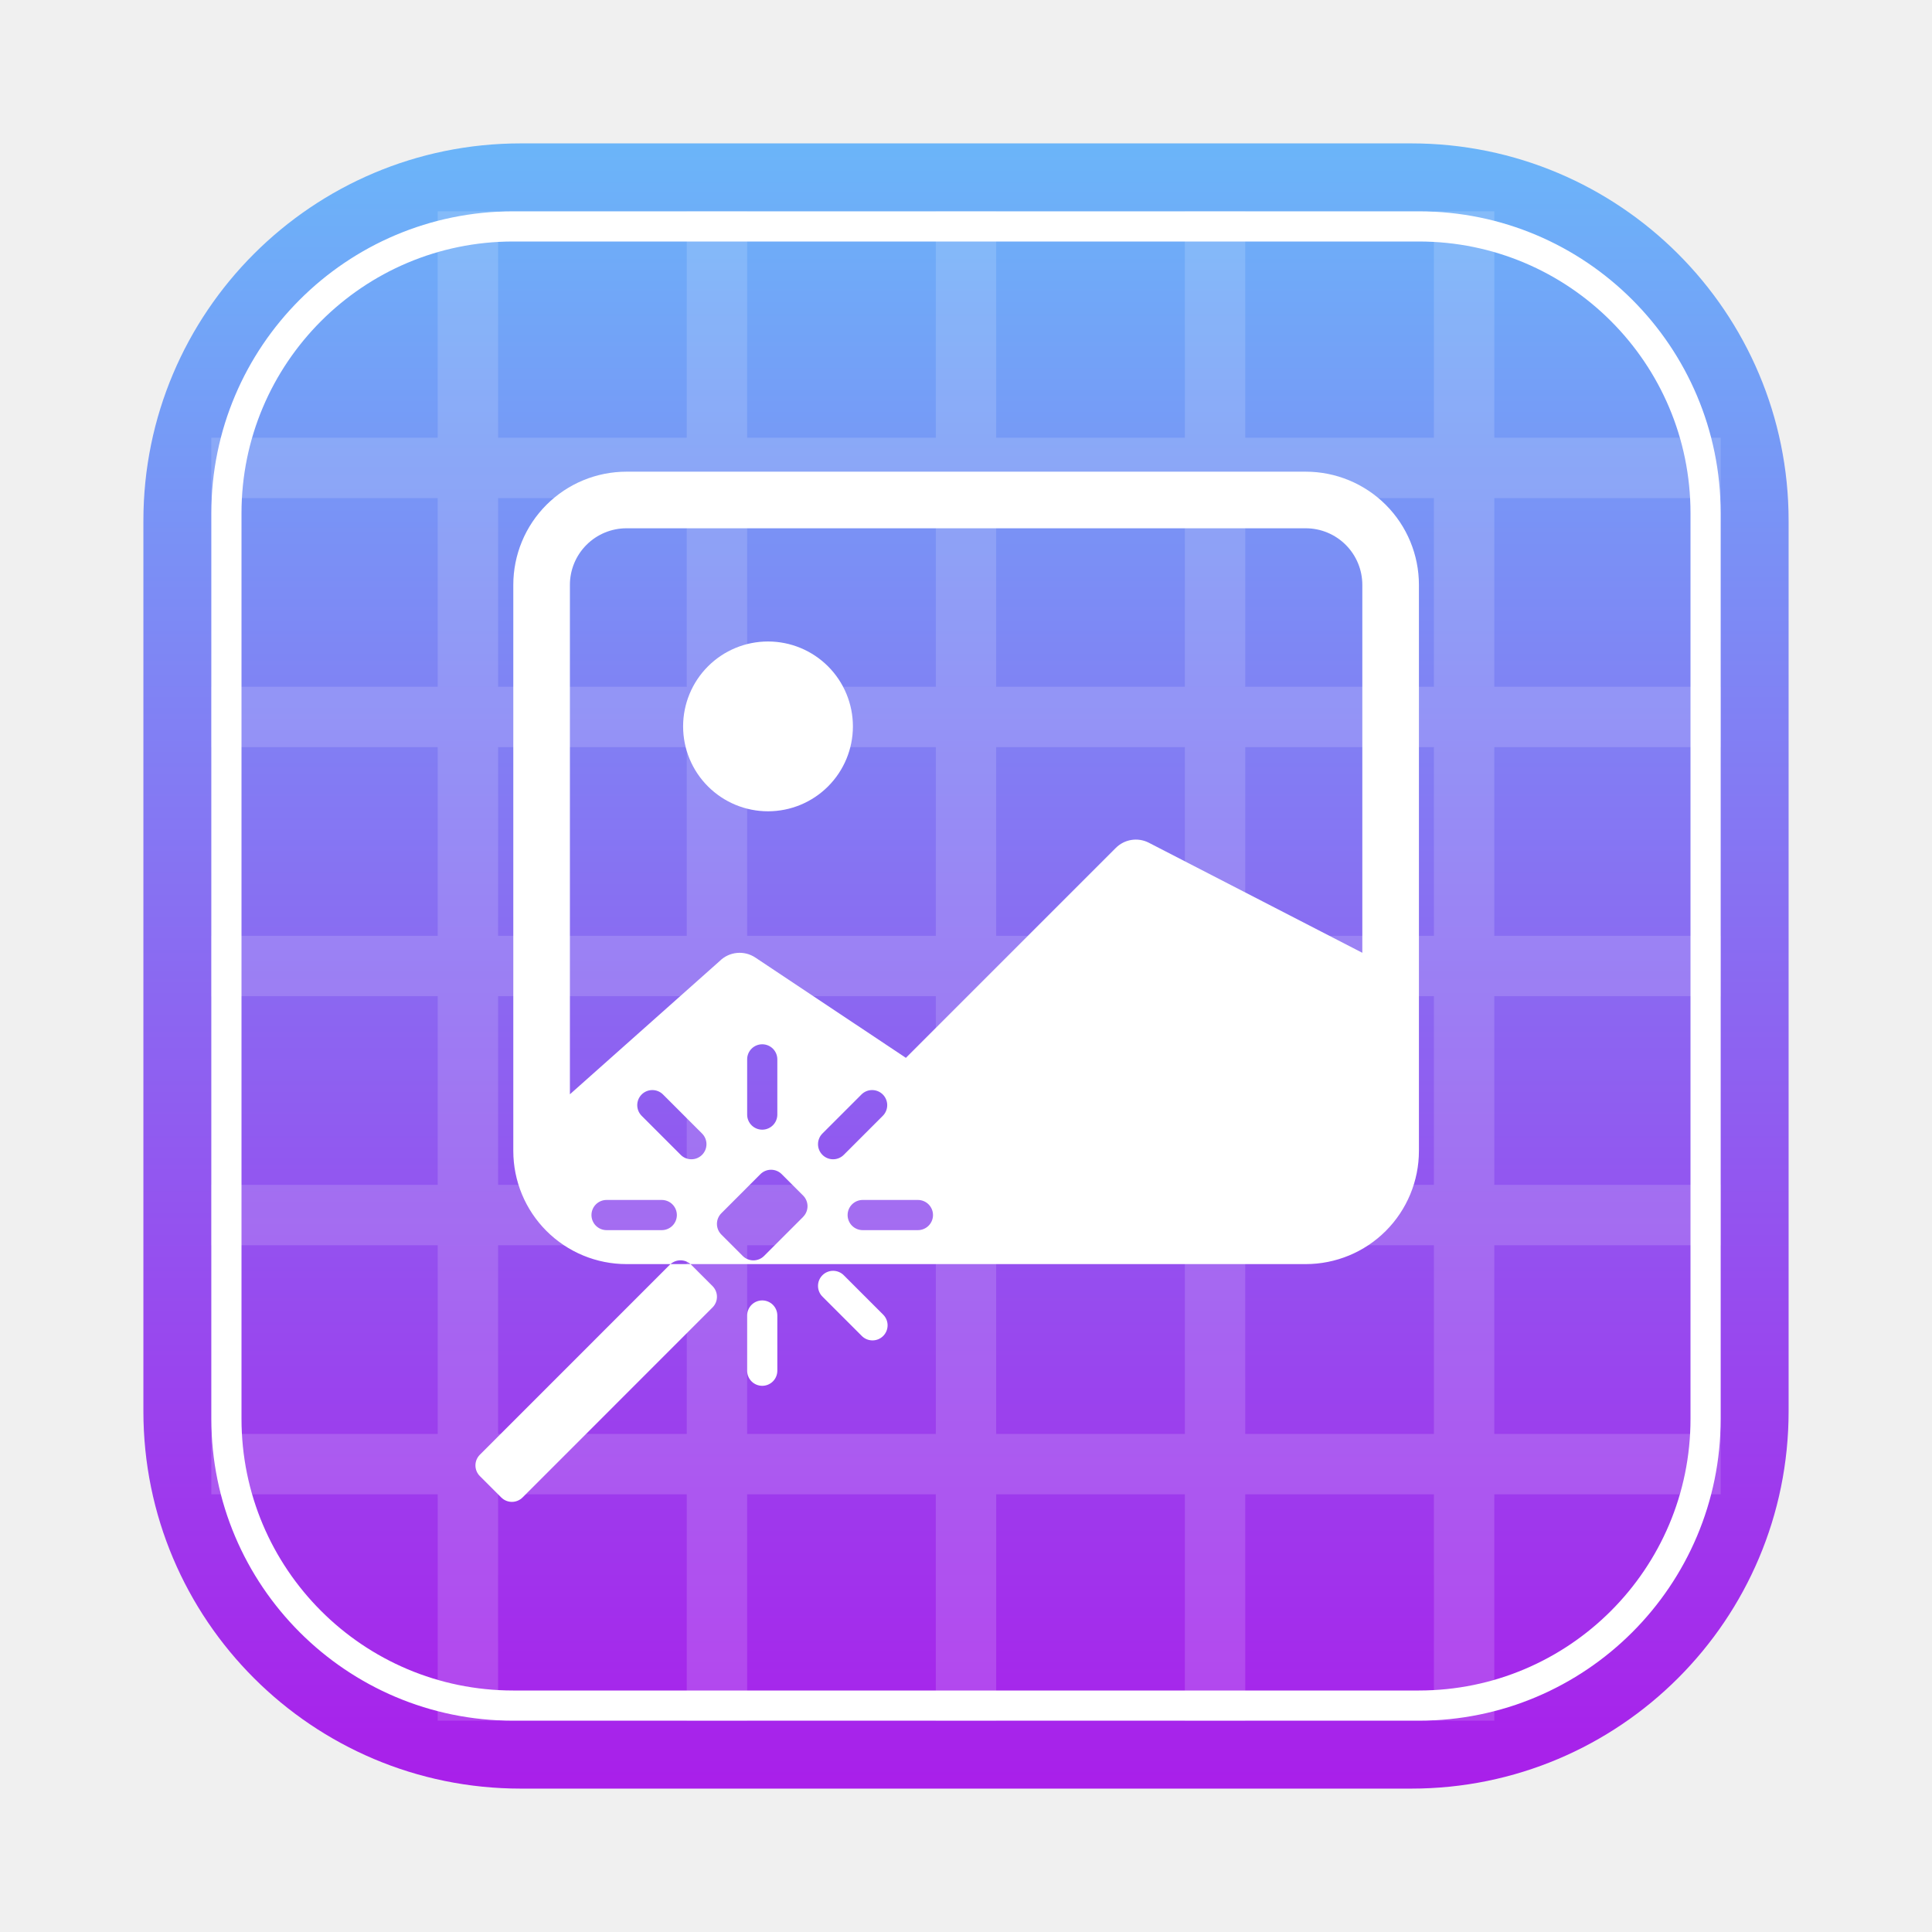
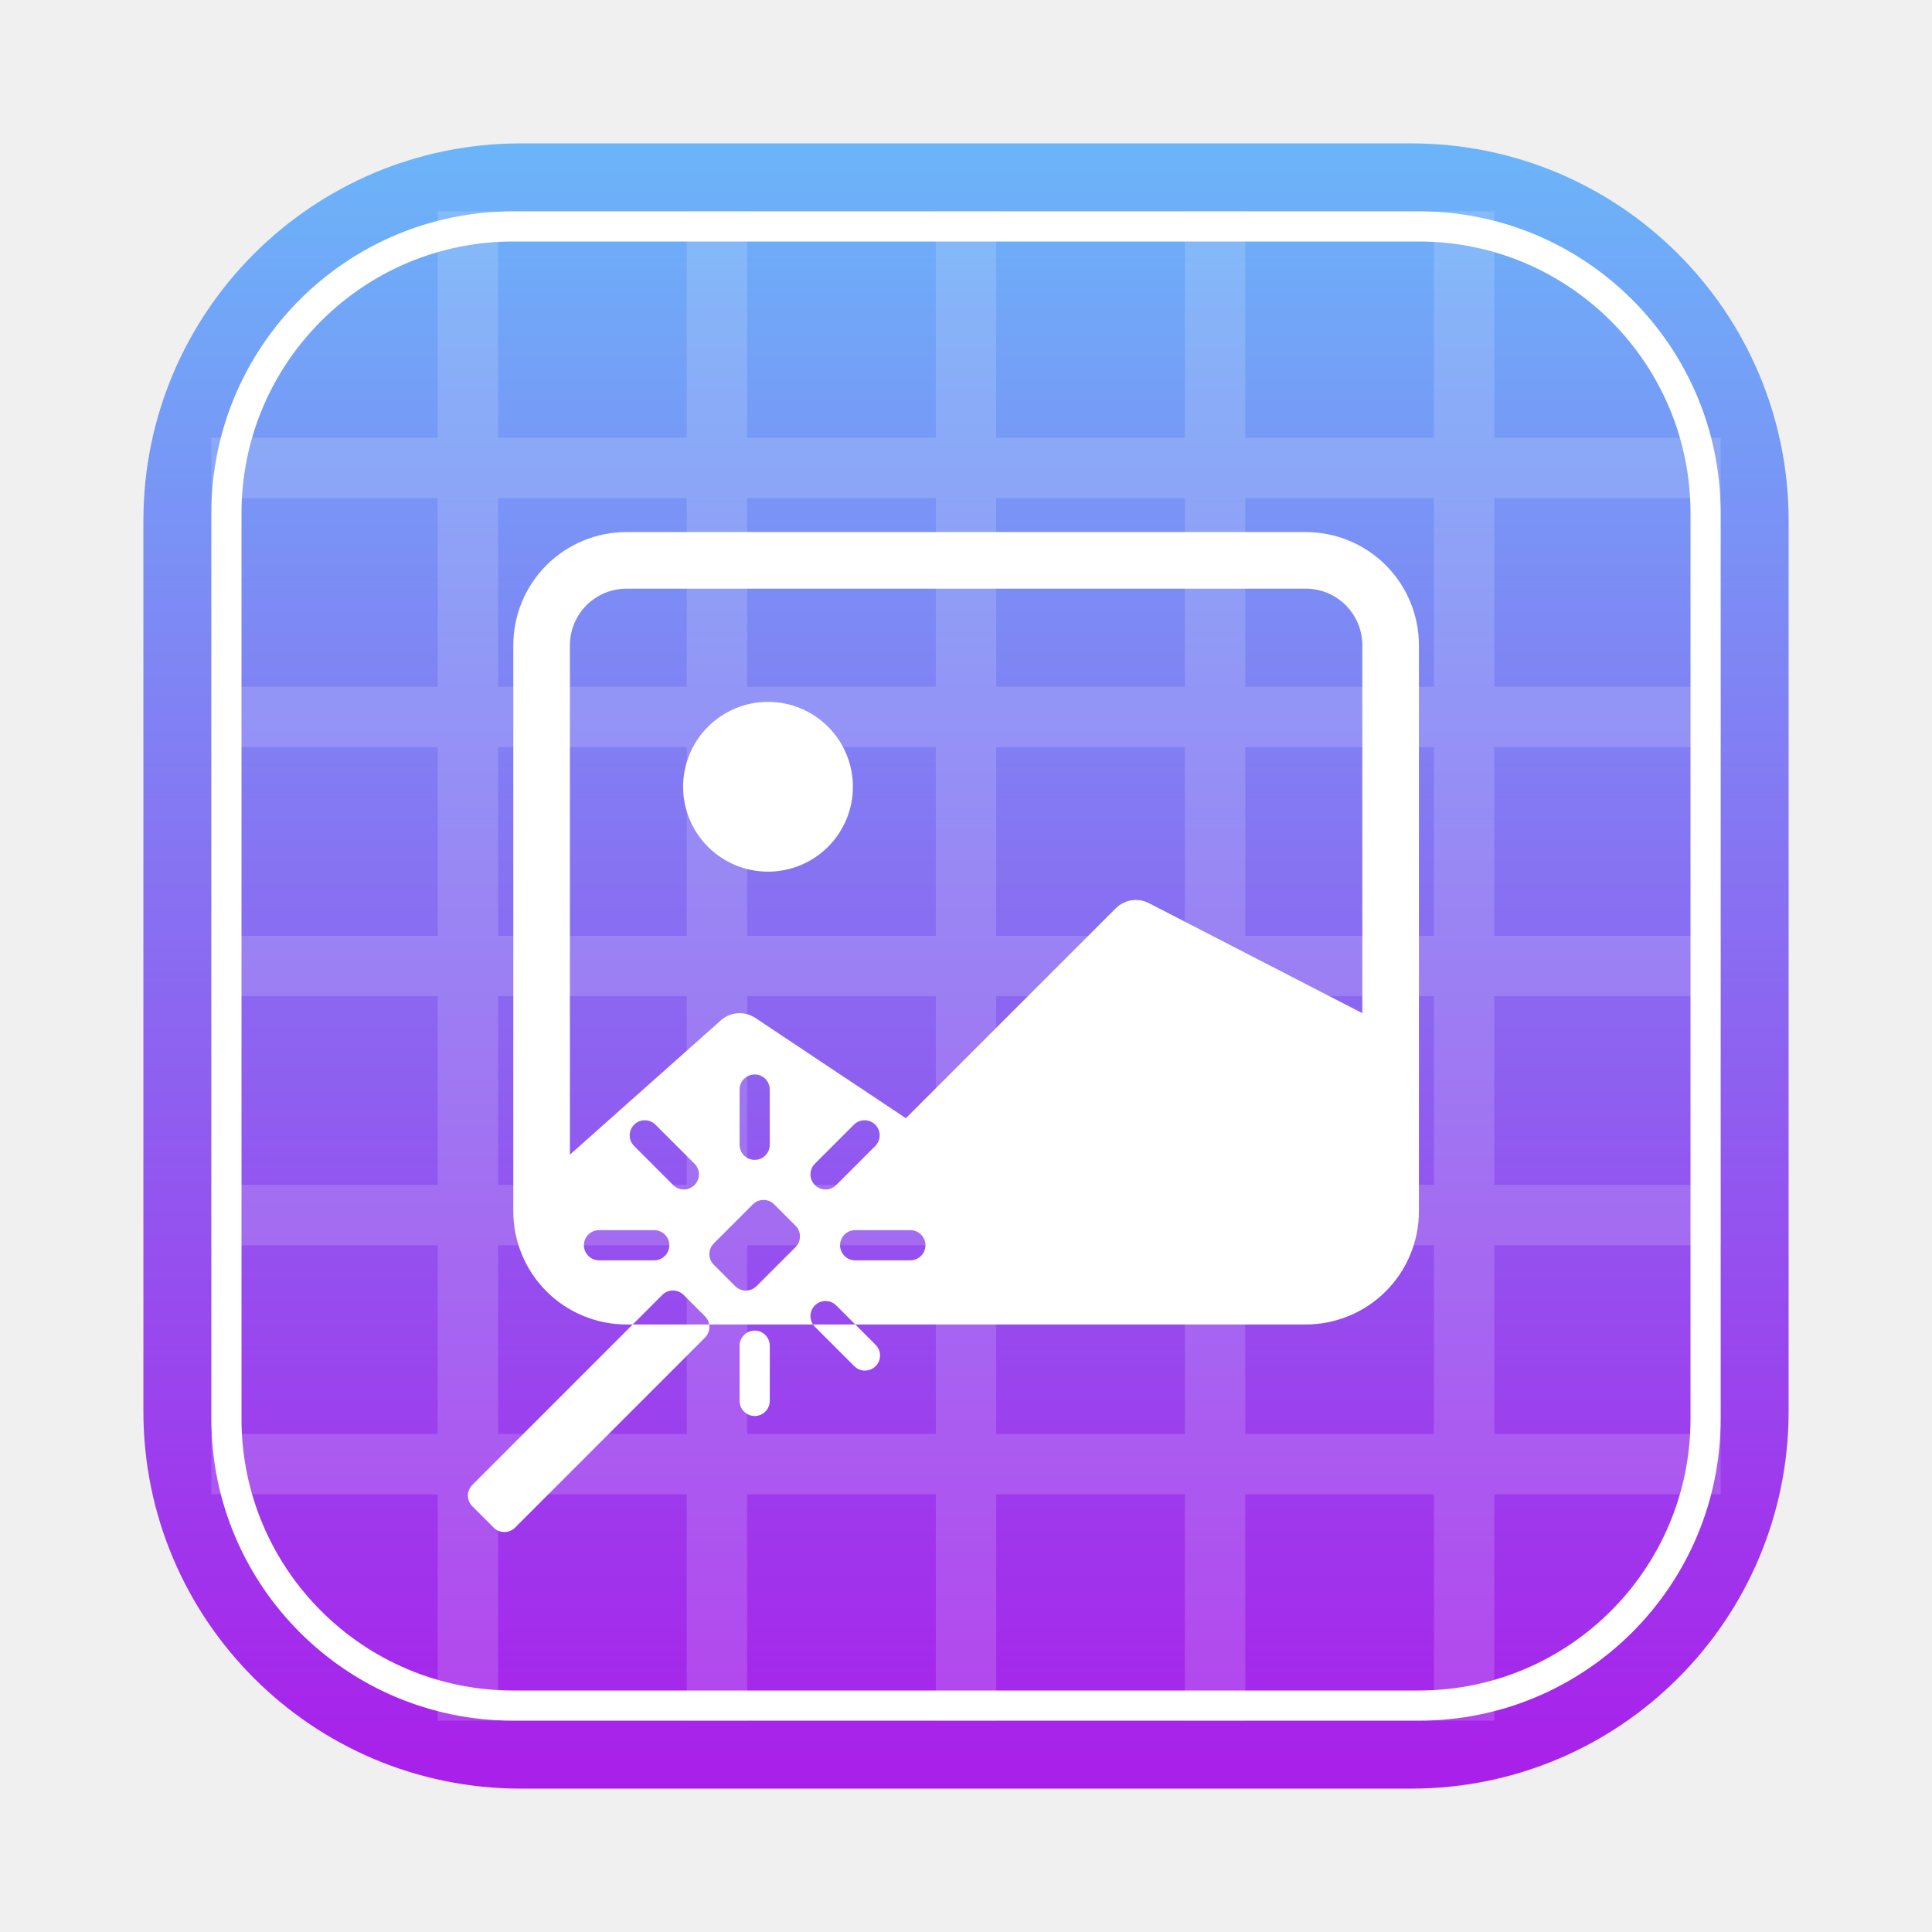
<svg xmlns="http://www.w3.org/2000/svg" width="256" height="256" viewBox="0 0 256 256" fill="none">
  <rect x="19" y="19" width="218" height="218" rx="50" fill="url(#paint0_linear_2_3)" />
  <path fill-rule="evenodd" clip-rule="evenodd" d="M66 28H58V58H28V66H58V91H28V99H58V124H28V132H58V157H28V165H58V190H28V198H58V228H66V198H91V228H99V198H124V228H132V198H157V228H165V198H190V228H198V198H228V190H198V165H228V157H198V132H228V124H198V99H228V91H198V66H228V58H198V28H190V58H165V28H157V58H132V28H124V58H99V28H91V58H66V28ZM190 190V165H165V190H190ZM157 190V165H132V190H157ZM124 190V165H99V190H124ZM91 190V165H66V190H91ZM91 157H66V132H91V157ZM124 157H99V132H124V157ZM157 157H132V132H157V157ZM190 157H165V132H190V157ZM190 124V99H165V124H190ZM157 124V99H132V124H157ZM124 124V99H99V124H124ZM91 124V99H66V124H91ZM91 91H66V66H91V91ZM124 91H99V66H124V91ZM157 91H132V66H157V91ZM190 91H165V66H190V91Z" fill="white" fill-opacity="0.15" />
-   <path fill-rule="evenodd" clip-rule="evenodd" d="M83.015 62.5C79.037 62.5 75.221 64.08 72.408 66.893C69.595 69.706 68.015 73.522 68.015 77.5V152.5C68.015 156.478 69.595 160.294 72.408 163.107C75.221 165.92 79.037 167.5 83.015 167.5H88.845C88.815 167.527 88.785 167.555 88.756 167.584L63.584 192.76C63.209 193.135 62.998 193.644 62.998 194.174C62.998 194.704 63.209 195.213 63.584 195.588L66.416 198.42C66.791 198.795 67.3 199.006 67.83 199.006C68.36 199.006 68.869 198.795 69.244 198.42L94.416 173.24C94.79 172.865 95 172.357 95 171.828C95 171.299 94.79 170.791 94.416 170.416L91.584 167.584C91.555 167.555 91.525 167.527 91.495 167.5H173.015C176.993 167.5 180.809 165.92 183.622 163.107C186.435 160.294 188.015 156.478 188.015 152.5V77.5C188.015 73.522 186.435 69.706 183.622 66.893C180.809 64.08 176.993 62.5 173.015 62.5H83.015ZM91.495 167.5C91.13 167.178 90.659 166.998 90.17 166.998C89.681 166.998 89.21 167.178 88.845 167.5H91.495ZM173.015 70C175.004 70 176.912 70.79 178.318 72.197C179.725 73.603 180.515 75.511 180.515 77.5V126.25L152.188 111.647C151.484 111.295 150.688 111.173 149.911 111.298C149.135 111.423 148.417 111.79 147.86 112.345L120.035 140.17L100.085 126.88C99.365 126.4 98.501 126.185 97.639 126.27C96.778 126.354 95.973 126.734 95.36 127.345L75.515 145V77.5C75.515 75.511 76.305 73.603 77.712 72.197C79.118 70.79 81.026 70 83.015 70H173.015ZM113.015 96.25C113.015 99.234 111.83 102.095 109.72 104.205C107.61 106.315 104.749 107.5 101.765 107.5C98.781 107.5 95.92 106.315 93.81 104.205C91.7 102.095 90.515 99.234 90.515 96.25C90.515 93.266 91.7 90.405 93.81 88.295C95.92 86.185 98.781 85 101.765 85C104.749 85 107.61 86.185 109.72 88.295C111.83 90.405 113.015 93.266 113.015 96.25ZM99.586 149.102C99.211 148.727 99 148.218 99 147.688V140.372C99 139.842 99.211 139.333 99.586 138.958C99.961 138.583 100.47 138.372 101 138.372C101.53 138.372 102.039 138.583 102.414 138.958C102.789 139.333 103 139.842 103 140.372V147.688C103 148.218 102.789 148.727 102.414 149.102C102.039 149.477 101.53 149.688 101 149.688C100.47 149.688 99.961 149.477 99.586 149.102ZM117.561 146.421C117.566 146.946 117.364 147.451 117 147.828L111.828 153C111.644 153.191 111.423 153.343 111.179 153.448C110.935 153.553 110.672 153.608 110.407 153.61C110.141 153.613 109.878 153.562 109.632 153.462C109.386 153.361 109.163 153.213 108.975 153.025C108.787 152.837 108.639 152.614 108.538 152.368C108.438 152.122 108.387 151.859 108.39 151.593C108.392 151.328 108.447 151.065 108.552 150.821C108.657 150.577 108.809 150.356 109 150.172L114.172 145C114.549 144.636 115.054 144.434 115.579 144.439C116.103 144.443 116.605 144.654 116.976 145.024C117.346 145.395 117.557 145.897 117.561 146.421ZM90.821 153.448C90.577 153.343 90.356 153.191 90.172 153L85 147.828C84.636 147.451 84.434 146.946 84.439 146.421C84.443 145.897 84.653 145.395 85.024 145.024C85.395 144.654 85.897 144.443 86.421 144.439C86.946 144.434 87.451 144.636 87.828 145L93 150.172C93.191 150.356 93.343 150.577 93.448 150.821C93.553 151.065 93.608 151.328 93.611 151.593C93.613 151.859 93.562 152.122 93.462 152.368C93.361 152.614 93.213 152.837 93.025 153.025C92.837 153.213 92.614 153.361 92.368 153.462C92.122 153.562 91.859 153.613 91.593 153.61C91.328 153.608 91.065 153.553 90.821 153.448ZM89.102 162.414C88.727 162.789 88.218 163 87.688 163H80.372C79.842 163 79.333 162.789 78.958 162.414C78.583 162.039 78.372 161.53 78.372 161C78.372 160.47 78.583 159.961 78.958 159.586C79.333 159.211 79.842 159 80.372 159H87.688C88.218 159 88.727 159.211 89.102 159.586C89.477 159.961 89.688 160.47 89.688 161C89.688 161.53 89.477 162.039 89.102 162.414ZM123.042 162.414C122.667 162.789 122.158 163 121.628 163H114.312C113.782 163 113.273 162.789 112.898 162.414C112.523 162.039 112.312 161.53 112.312 161C112.312 160.47 112.523 159.961 112.898 159.586C113.273 159.211 113.782 159 114.312 159H121.628C122.158 159 122.667 159.211 123.042 159.586C123.417 159.961 123.628 160.47 123.628 161C123.628 161.53 123.417 162.039 123.042 162.414ZM114.821 177.448C114.577 177.343 114.356 177.191 114.172 177L109 171.828C108.809 171.644 108.657 171.423 108.552 171.179C108.447 170.935 108.392 170.672 108.39 170.407C108.387 170.141 108.438 169.878 108.538 169.632C108.639 169.386 108.787 169.163 108.975 168.975C109.163 168.787 109.386 168.639 109.632 168.538C109.878 168.438 110.141 168.387 110.407 168.389C110.672 168.392 110.935 168.447 111.179 168.552C111.423 168.657 111.644 168.809 111.828 169L117 174.172C117.191 174.356 117.343 174.577 117.448 174.821C117.553 175.065 117.608 175.328 117.611 175.593C117.613 175.859 117.562 176.122 117.462 176.368C117.361 176.614 117.213 176.837 117.025 177.025C116.837 177.213 116.614 177.361 116.368 177.462C116.122 177.562 115.859 177.613 115.593 177.61C115.328 177.608 115.065 177.553 114.821 177.448ZM99.586 183.042C99.211 182.667 99 182.158 99 181.628V174.312C99 173.782 99.211 173.273 99.586 172.898C99.961 172.523 100.47 172.312 101 172.312C101.53 172.312 102.039 172.523 102.414 172.898C102.789 173.273 103 173.782 103 174.312V181.628C103 182.158 102.789 182.667 102.414 183.042C102.039 183.417 101.53 183.628 101 183.628C100.47 183.628 99.961 183.417 99.586 183.042ZM107 159.828C107 160.357 106.79 160.865 106.416 161.24V161.248L101.244 166.42C100.869 166.795 100.36 167.006 99.83 167.006C99.3 167.006 98.791 166.795 98.416 166.42L95.584 163.588C95.209 163.213 94.998 162.704 94.998 162.174C94.998 161.644 95.209 161.135 95.584 160.76L100.756 155.584C101.131 155.209 101.64 154.998 102.17 154.998C102.7 154.998 103.209 155.209 103.584 155.584L106.416 158.416C106.79 158.791 107 159.299 107 159.828Z" fill="white" />
+   <path fill-rule="evenodd" clip-rule="evenodd" d="M83.015 70.5C79.037 70.5 75.221 72.08 72.408 74.893C69.595 77.706 68.015 81.522 68.015 85.5V160.5C68.015 164.478 69.595 168.294 72.408 171.107C75.221 173.92 79.037 175.5 83.015 175.5H83.841L62.584 196.76C62.209 197.135 61.998 197.644 61.998 198.174C61.998 198.704 62.209 199.213 62.584 199.588L65.416 202.42C65.791 202.795 66.3 203.006 66.83 203.006C67.36 203.006 67.869 202.795 68.244 202.42L93.416 177.24C93.79 176.865 94 176.357 94 175.828C94 175.717 93.99 175.608 93.972 175.5H107.726C107.805 175.619 107.897 175.729 108 175.828L113.172 181C113.356 181.191 113.577 181.343 113.821 181.448C114.065 181.553 114.328 181.608 114.593 181.61C114.859 181.613 115.122 181.562 115.368 181.462C115.614 181.361 115.837 181.213 116.025 181.025C116.213 180.837 116.361 180.614 116.462 180.368C116.562 180.122 116.613 179.859 116.611 179.593C116.608 179.328 116.553 179.065 116.448 178.821C116.343 178.577 116.191 178.356 116 178.172L113.328 175.5H173.015C176.993 175.5 180.809 173.92 183.622 171.107C186.435 168.294 188.015 164.478 188.015 160.5V85.5C188.015 81.522 186.435 77.706 183.622 74.893C180.809 72.08 176.993 70.5 173.015 70.5H83.015ZM113.328 175.5L110.828 173C110.644 172.809 110.423 172.657 110.179 172.552C109.935 172.447 109.672 172.392 109.407 172.389C109.141 172.387 108.878 172.438 108.632 172.538C108.386 172.639 108.163 172.787 107.975 172.975C107.787 173.163 107.639 173.386 107.538 173.632C107.438 173.878 107.387 174.141 107.39 174.407C107.392 174.672 107.447 174.935 107.552 175.179C107.6 175.291 107.658 175.399 107.726 175.5H113.328ZM93.972 175.5C93.905 175.092 93.712 174.713 93.416 174.416L90.584 171.584C90.209 171.209 89.7 170.998 89.17 170.998C88.64 170.998 88.131 171.209 87.756 171.584L83.841 175.5H93.972ZM173.015 78C175.004 78 176.912 78.79 178.318 80.197C179.725 81.603 180.515 83.511 180.515 85.5V134.25L152.188 119.647C151.484 119.295 150.688 119.173 149.911 119.298C149.135 119.423 148.417 119.79 147.86 120.345L120.035 148.17L100.085 134.88C99.365 134.4 98.501 134.185 97.639 134.27C96.778 134.354 95.973 134.734 95.36 135.345L75.515 153V85.5C75.515 83.511 76.305 81.603 77.712 80.197C79.118 78.79 81.026 78 83.015 78H173.015ZM113.015 104.25C113.015 107.234 111.83 110.095 109.72 112.205C107.61 114.315 104.749 115.5 101.765 115.5C98.781 115.5 95.92 114.315 93.81 112.205C91.7 110.095 90.515 107.234 90.515 104.25C90.515 101.266 91.7 98.405 93.81 96.295C95.92 94.185 98.781 93 101.765 93C104.749 93 107.61 94.185 109.72 96.295C111.83 98.405 113.015 101.266 113.015 104.25ZM98.586 153.102C98.211 152.727 98 152.218 98 151.688V144.372C98 143.842 98.211 143.333 98.586 142.958C98.961 142.583 99.47 142.372 100 142.372C100.53 142.372 101.039 142.583 101.414 142.958C101.789 143.333 102 143.842 102 144.372V151.688C102 152.218 101.789 152.727 101.414 153.102C101.039 153.477 100.53 153.688 100 153.688C99.47 153.688 98.961 153.477 98.586 153.102ZM116.561 150.421C116.566 150.946 116.364 151.451 116 151.828L110.828 157C110.644 157.191 110.423 157.343 110.179 157.448C109.935 157.553 109.672 157.608 109.407 157.61C109.141 157.613 108.878 157.562 108.632 157.462C108.386 157.361 108.163 157.213 107.975 157.025C107.787 156.837 107.639 156.614 107.538 156.368C107.438 156.122 107.387 155.859 107.39 155.593C107.392 155.328 107.447 155.065 107.552 154.821C107.657 154.577 107.809 154.356 108 154.172L113.172 149C113.549 148.636 114.054 148.434 114.579 148.439C115.103 148.443 115.605 148.654 115.976 149.024C116.346 149.395 116.557 149.897 116.561 150.421ZM89.821 157.448C89.577 157.343 89.356 157.191 89.172 157L84 151.828C83.636 151.451 83.434 150.946 83.439 150.421C83.443 149.897 83.653 149.395 84.024 149.024C84.395 148.654 84.897 148.443 85.421 148.439C85.946 148.434 86.451 148.636 86.828 149L92 154.172C92.191 154.356 92.343 154.577 92.448 154.821C92.553 155.065 92.608 155.328 92.611 155.593C92.613 155.859 92.562 156.122 92.462 156.368C92.361 156.614 92.213 156.837 92.025 157.025C91.837 157.213 91.614 157.361 91.368 157.462C91.122 157.562 90.859 157.613 90.593 157.61C90.328 157.608 90.065 157.553 89.821 157.448ZM88.102 166.414C87.727 166.789 87.218 167 86.688 167H79.372C78.842 167 78.333 166.789 77.958 166.414C77.583 166.039 77.372 165.53 77.372 165C77.372 164.47 77.583 163.961 77.958 163.586C78.333 163.211 78.842 163 79.372 163H86.688C87.218 163 87.727 163.211 88.102 163.586C88.477 163.961 88.688 164.47 88.688 165C88.688 165.53 88.477 166.039 88.102 166.414ZM122.042 166.414C121.667 166.789 121.158 167 120.628 167H113.312C112.782 167 112.273 166.789 111.898 166.414C111.523 166.039 111.312 165.53 111.312 165C111.312 164.47 111.523 163.961 111.898 163.586C112.273 163.211 112.782 163 113.312 163H120.628C121.158 163 121.667 163.211 122.042 163.586C122.417 163.961 122.628 164.47 122.628 165C122.628 165.53 122.417 166.039 122.042 166.414ZM98.586 187.042C98.211 186.667 98 186.158 98 185.628V178.312C98 177.782 98.211 177.273 98.586 176.898C98.961 176.523 99.47 176.312 100 176.312C100.53 176.312 101.039 176.523 101.414 176.898C101.789 177.273 102 177.782 102 178.312V185.628C102 186.158 101.789 186.667 101.414 187.042C101.039 187.417 100.53 187.628 100 187.628C99.47 187.628 98.961 187.417 98.586 187.042ZM106 163.828C106 164.357 105.79 164.865 105.416 165.24V165.248L100.244 170.42C99.869 170.795 99.36 171.006 98.83 171.006C98.3 171.006 97.791 170.795 97.416 170.42L94.584 167.588C94.209 167.213 93.998 166.704 93.998 166.174C93.998 165.644 94.209 165.135 94.584 164.76L99.756 159.584C100.131 159.209 100.64 158.998 101.17 158.998C101.7 158.998 102.209 159.209 102.584 159.584L105.416 162.416C105.79 162.791 106 163.299 106 163.828Z" fill="white" />
  <rect x="30" y="30" width="196" height="196" rx="38" stroke="white" stroke-width="4" />
  <defs>
    <linearGradient id="paint0_linear_2_3" x1="128" y1="237" x2="128" y2="19" gradientUnits="userSpaceOnUse">
      <stop stop-color="#A91FEA" />
      <stop offset="1" stop-color="#6BB5F9" />
    </linearGradient>
  </defs>
</svg>
